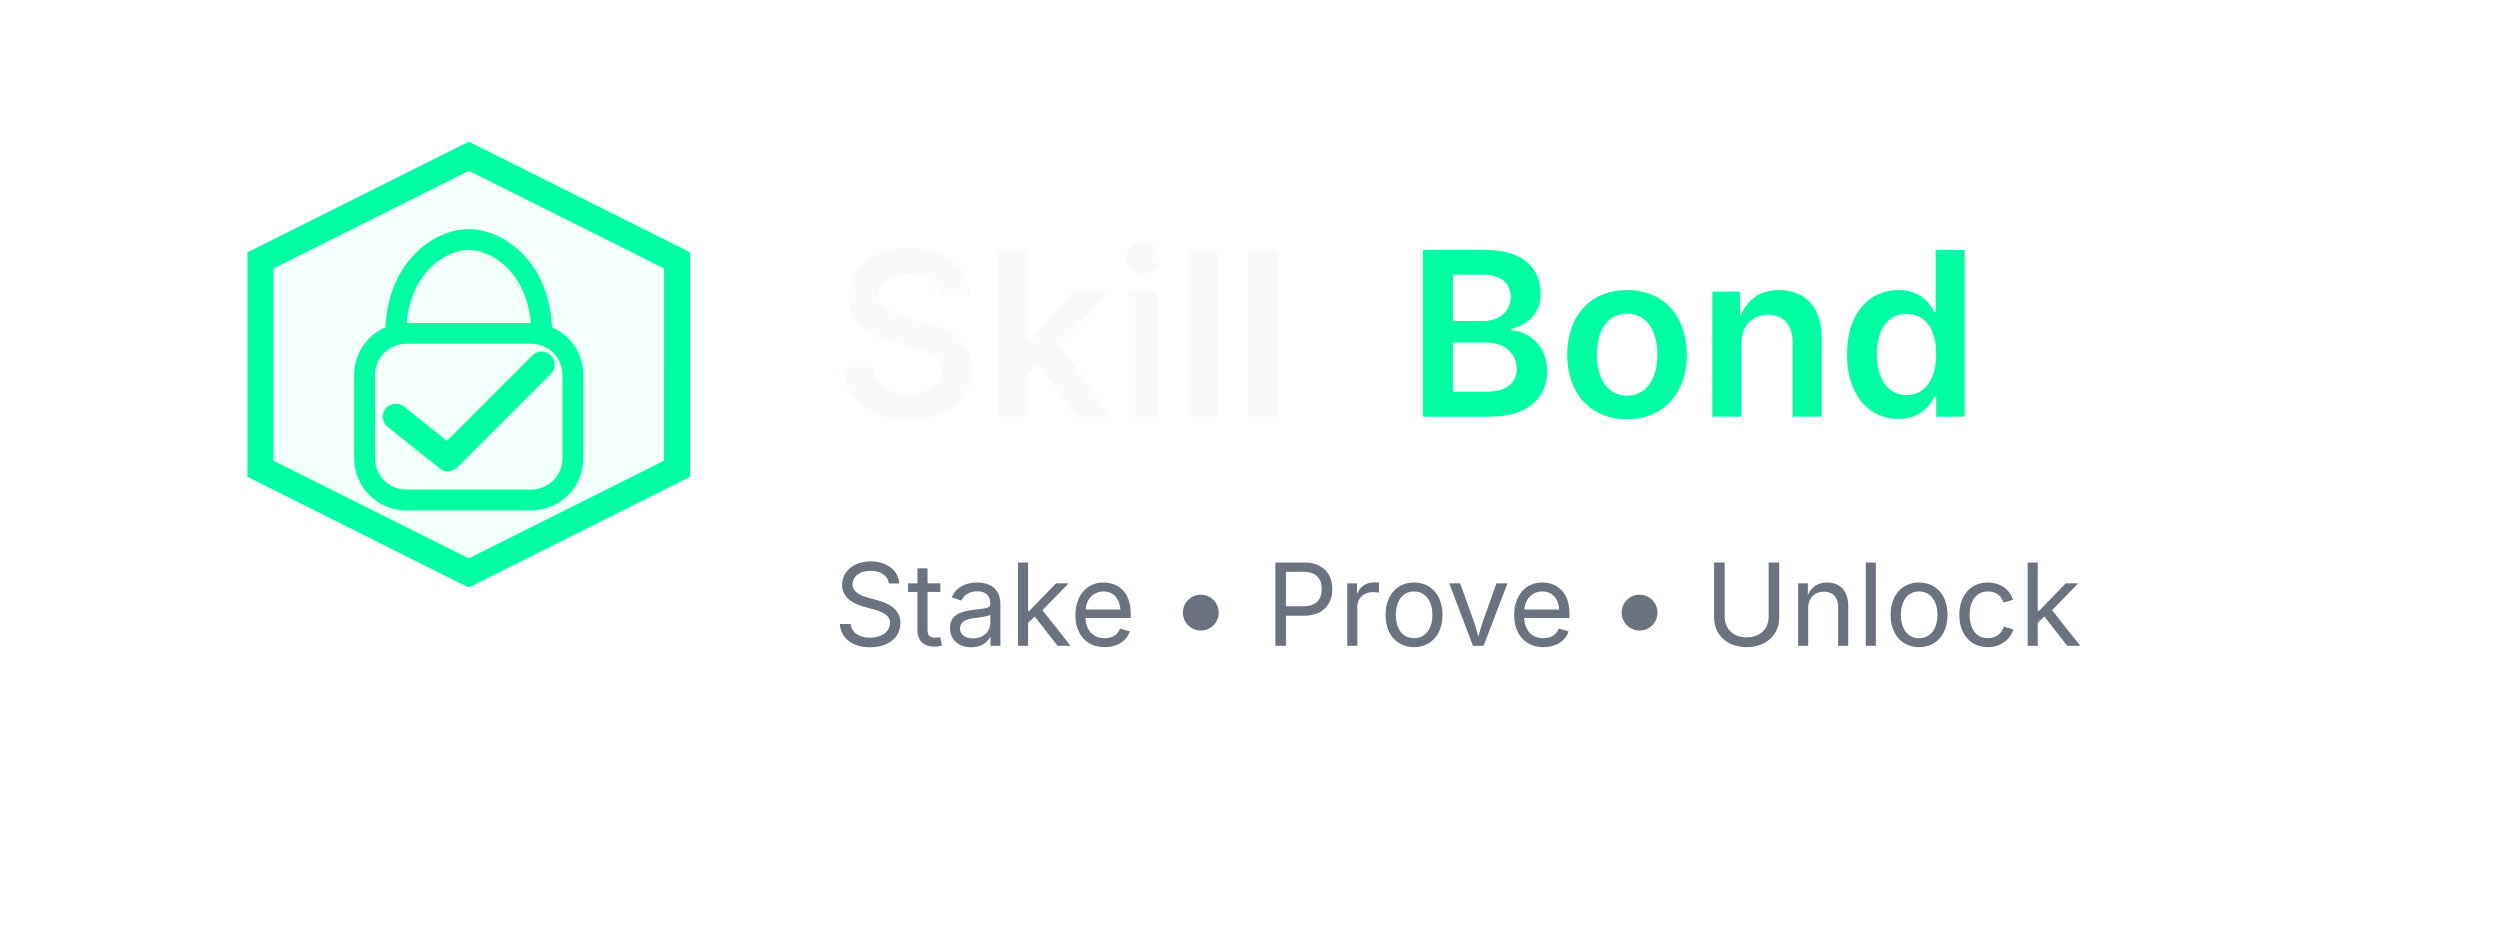
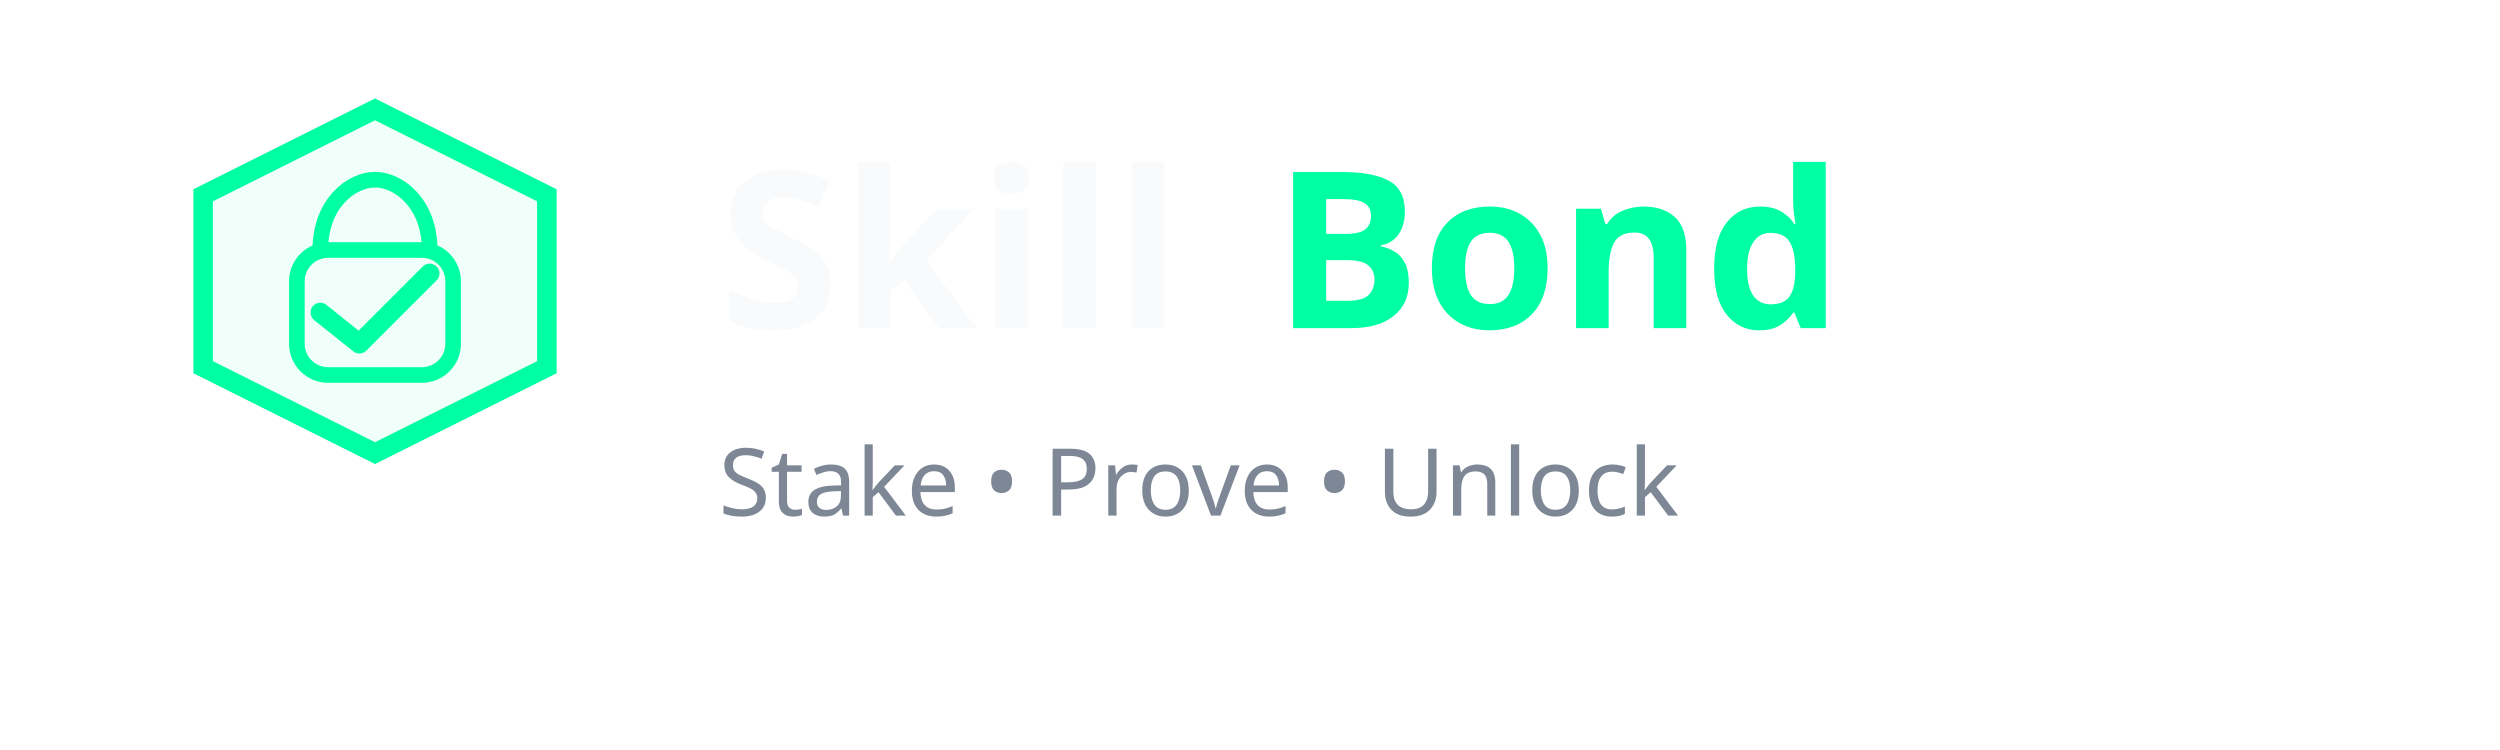
- <svg xmlns="http://www.w3.org/2000/svg" width="240" height="90" viewBox="0 0 240 90" fill="none">
+ <svg xmlns="http://www.w3.org/2000/svg" width="320" height="96" viewBox="0 0 320 96" fill="none" preserveAspectRatio="xMinYMid meet">
  <defs>
-     <linearGradient id="g1" x1="0" y1="0" x2="90" y2="90">
+     <linearGradient id="g1" x1="0" y1="0" x2="96" y2="96">
      <stop offset="0%" stop-color="#00FFA3" />
      <stop offset="100%" stop-color="#00C2FF" />
    </linearGradient>
  </defs>
-   <g transform="translate(10,10)">
-     <path d="M35 5L55 15V35L35 45L15 35V15L35 5Z" stroke="url(#g1)" stroke-width="2.5" fill="rgba(0,255,163,0.05)" />
-     <rect x="25" y="22" width="20" height="16" rx="4" stroke="url(#g1)" stroke-width="2" fill="none" />
-     <path d="M28 22C28 16 32 13 35 13C38 13 42 16 42 22" stroke="url(#g1)" stroke-width="2" fill="none" />
-     <path d="M28 30L33 34L42 25" stroke="#00FFA3" stroke-width="2.5" stroke-linecap="round" stroke-linejoin="round" />
+   <g transform="translate(12,8)">
+     <path d="M36 6L58 17V39L36 50L14 39V17L36 6Z" stroke="url(#g1)" stroke-width="2.5" fill="rgba(0,255,163,0.06)" />
+     <rect x="26" y="24" width="20" height="16" rx="4" stroke="url(#g1)" stroke-width="2" fill="none" />
+     <path d="M29 24C29 18 33 15 36 15C39 15 43 18 43 24" stroke="url(#g1)" stroke-width="2" fill="none" />
+     <path d="M29 32L34 36L43 27" stroke="#00FFA3" stroke-width="2.5" stroke-linecap="round" stroke-linejoin="round" />
  </g>
-   <text x="80" y="40" fill="#F9FAFB" font-size="22" font-family="Inter, sans-serif" font-weight="600">
+   <text x="92" y="42" fill="#F9FAFB" font-size="28" font-family="Syne, DM Sans, sans-serif" font-weight="700" letter-spacing="0.2">
    Skill
  </text>
-   <text x="135" y="40" fill="url(#g1)" font-size="22" font-family="Inter, sans-serif" font-weight="600">
+   <text x="163" y="42" fill="url(#g1)" font-size="28" font-family="Syne, DM Sans, sans-serif" font-weight="700" letter-spacing="0.2">
    Bond
  </text>
-   <text x="80" y="62" fill="#6B7280" font-size="11" font-family="Inter, sans-serif">
+   <text x="92" y="66" fill="#7D8795" font-size="12" font-family="DM Sans, sans-serif">
    Stake • Prove • Unlock
  </text>
</svg>
